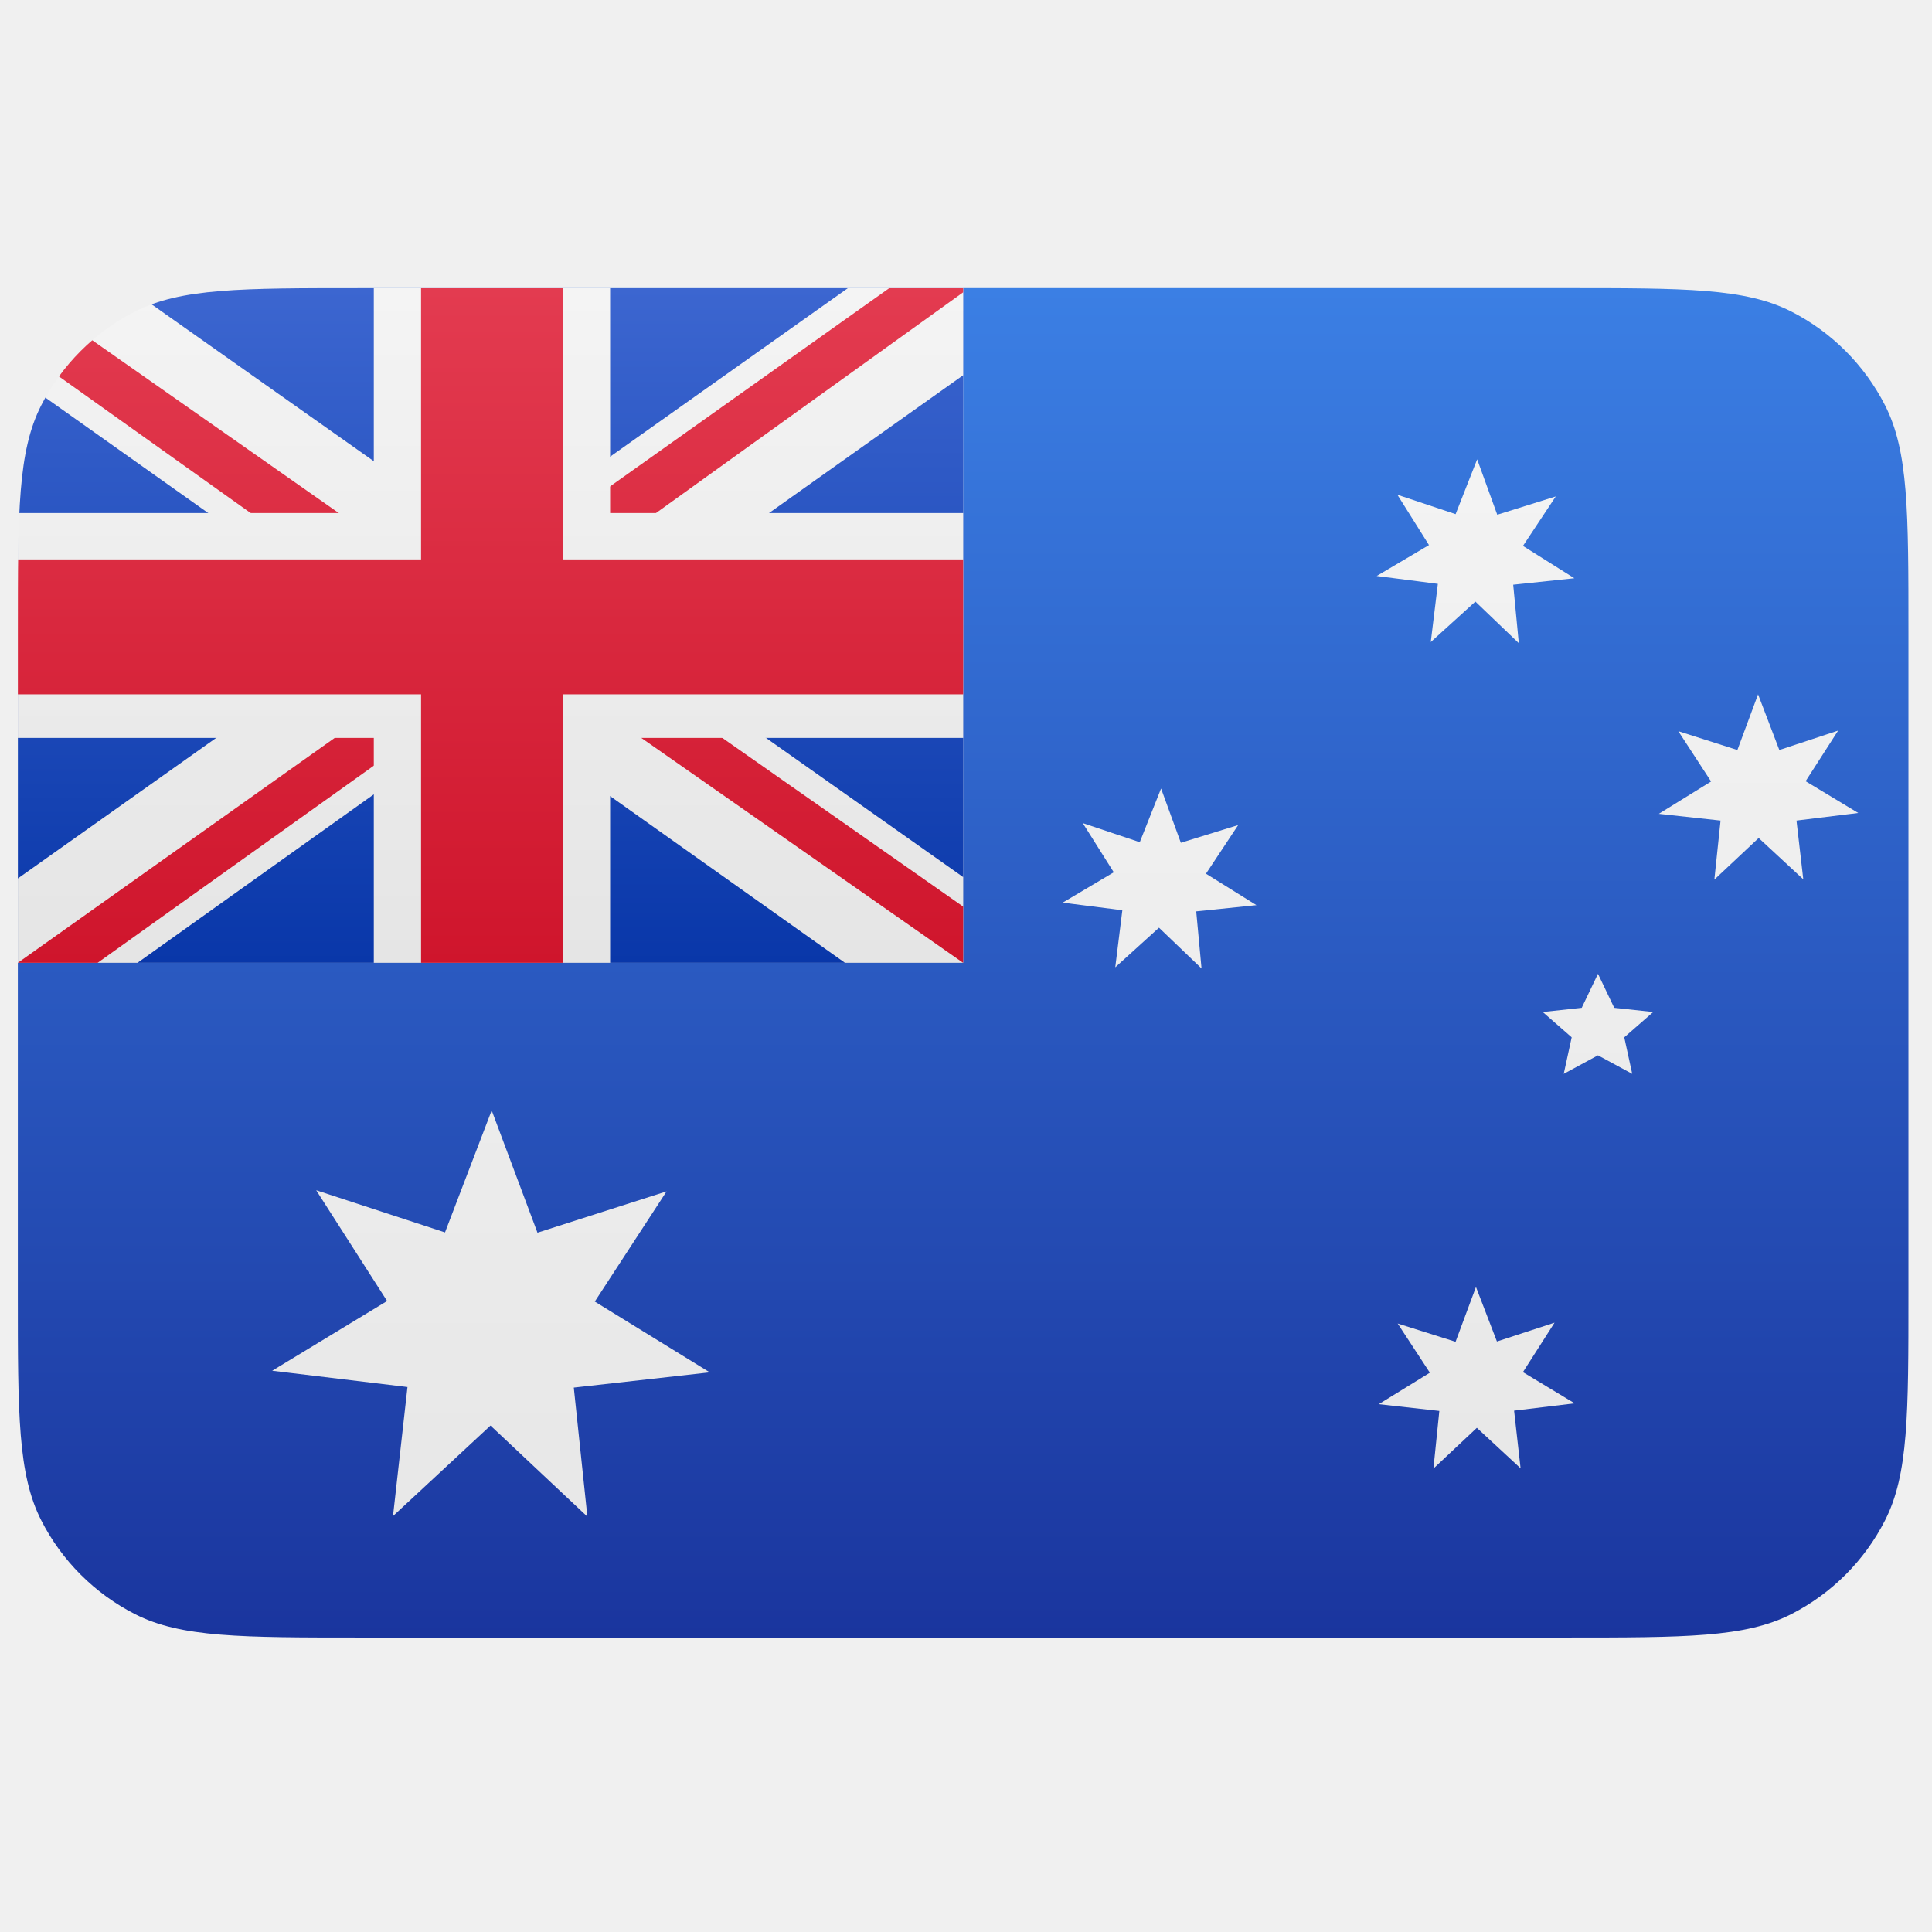
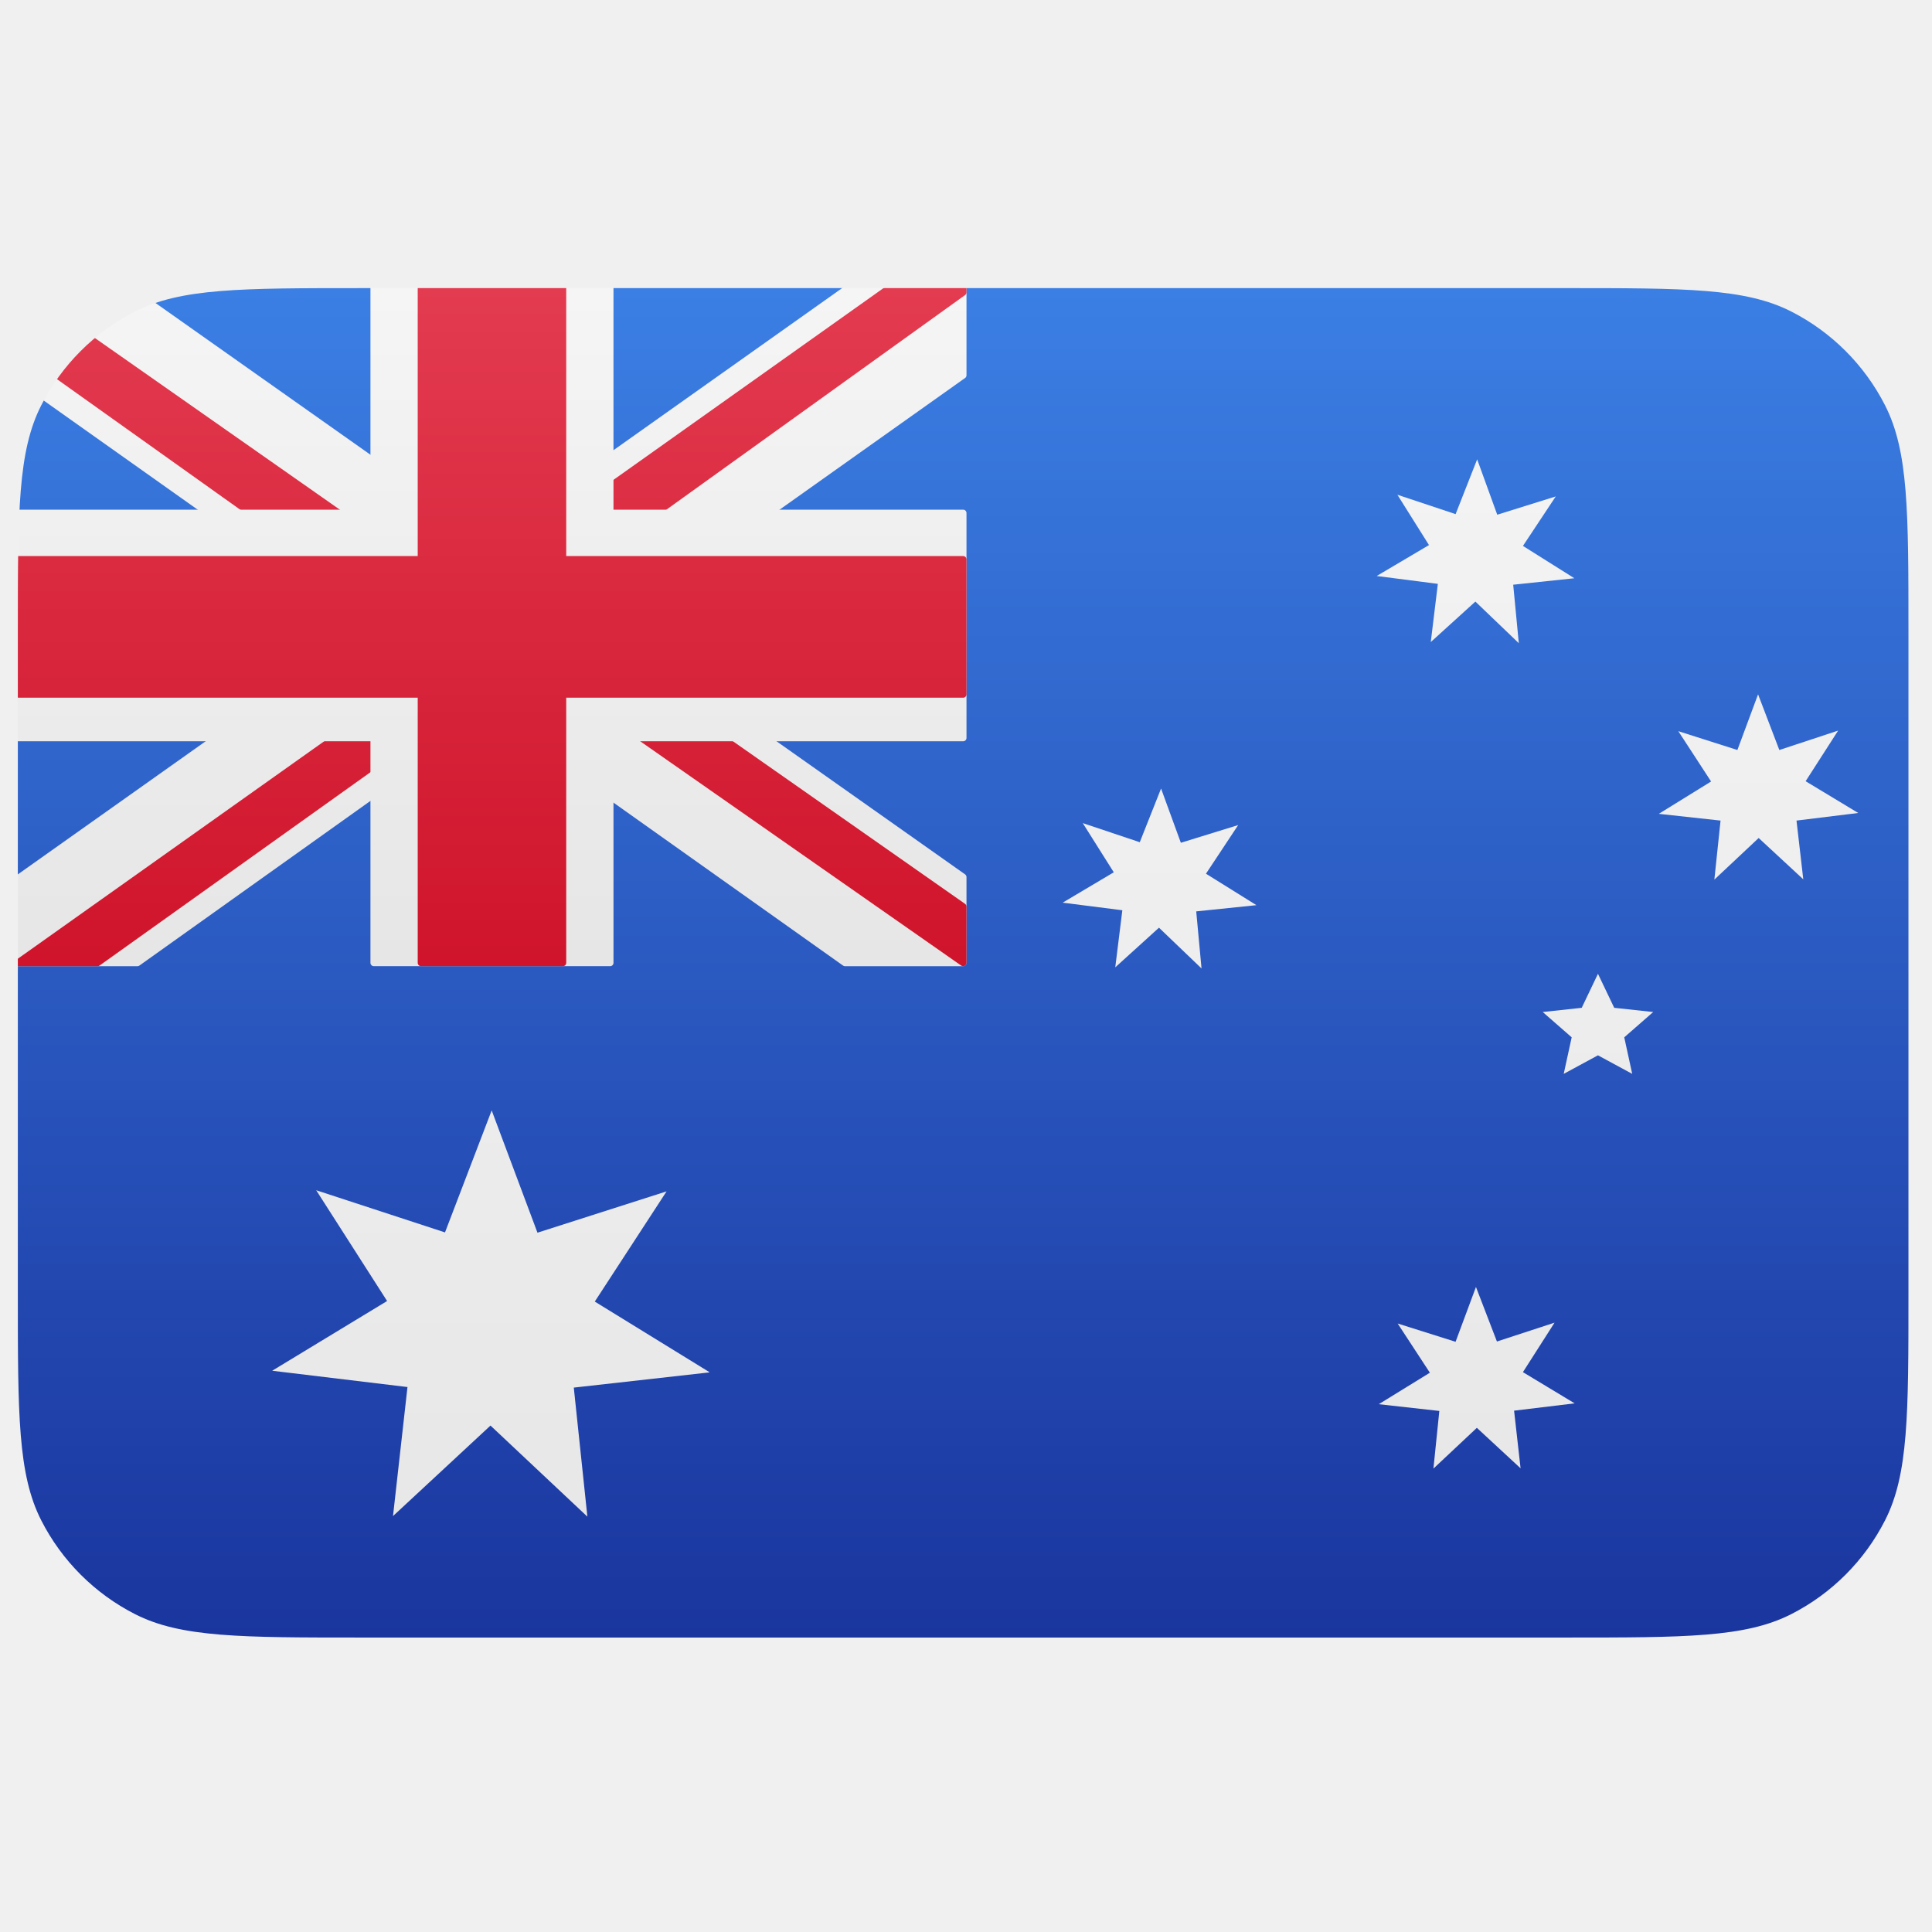
<svg xmlns="http://www.w3.org/2000/svg" viewBox="0 0 144 144" width="144" height="144">
  <defs>
    <mask id="hm-board" maskUnits="userSpaceOnUse" maskContentUnits="userSpaceOnUse" x="0" y="0" width="144" height="144" mask-type="alpha">
      <path d="M 116.645 21.474 c 8.961 0 13.441 0 16.864 1.744 a 16 16 0 0 1 6.992 6.992 c 1.744 3.423 1.744 7.903 1.744 16.864 L 142.245 96.453 c 0 8.961 0 13.441 -1.744 16.864 a 16 16 0 0 1 -6.992 6.992 c -3.423 1.744 -7.903 1.744 -16.864 1.744 L 26.929 122.053 c -8.961 0 -13.441 0 -16.864 -1.744 a 16 16 0 0 1 -6.992 -6.992 c -1.744 -3.423 -1.744 -7.903 -1.744 -16.864 L 1.329 47.075 c 0 -8.961 0 -13.441 1.744 -16.864 a 16 16 0 0 1 6.992 -6.992 c 3.423 -1.744 7.903 -1.744 16.864 -1.744 Z" fill="#FFFFFF" />
    </mask>
    <linearGradient id="hm-white" x1="72" y1="21.474" x2="72" y2="122.053" gradientUnits="userSpaceOnUse">
      <stop stop-color="#F5F5F5" />
      <stop offset="1" stop-color="#E6E6E6" />
    </linearGradient>
    <linearGradient id="hm-blue" x1="72" y1="21.474" x2="72" y2="122.053" gradientUnits="userSpaceOnUse">
      <stop stop-color="#3B7FE4" />
      <stop offset="1" stop-color="#1A359E" />
    </linearGradient>
    <linearGradient id="hm-red" x1="72" y1="21.474" x2="72" y2="71.764" gradientUnits="userSpaceOnUse">
      <stop stop-color="#FF3F3E" />
      <stop offset="1" stop-color="#C00405" />
    </linearGradient>
-     <linearGradient id="hm-canton-gb-white" x1="72" y1="21.474" x2="72" y2="122.053" gradientUnits="userSpaceOnUse">
-       <stop stop-color="#F4F4F4" />
-       <stop offset="1" stop-color="#E5E5E5" />
+     <linearGradient id="hm-canton-white" x1="36.5" y1="21.474" x2="36.5" y2="71.764" gradientUnits="userSpaceOnUse">
+       <stop stop-color="#F5F5F5" />
+       <stop offset="1" stop-color="#E6E6E6" />
    </linearGradient>
-     <linearGradient id="hm-canton-gb-blue" x1="72" y1="21.474" x2="72" y2="122.053" gradientUnits="userSpaceOnUse">
-       <stop stop-color="#3C66D0" />
-       <stop offset="1" stop-color="#0937A9" />
+     <linearGradient id="hm-canton-red" x1="36.5" y1="21.474" x2="36.5" y2="71.764" gradientUnits="userSpaceOnUse">
+       <stop stop-color="#E33B50" />
+       <stop offset="1" stop-color="#CF142B" />
    </linearGradient>
-     <linearGradient id="hm-canton-gb-red" x1="72" y1="21.474" x2="72" y2="122.053" gradientUnits="userSpaceOnUse">
-       <stop stop-color="#E33B50" />
-       <stop offset="1" stop-color="#CF152C" />
-     </linearGradient>
-     <clipPath id="hm-canton-box">
-       <rect x="1.329" y="21.474" width="70.458" height="50.289" />
-     </clipPath>
  </defs>
  <g mask="url(#hm-board)">
    <path d="M1.329 21.474h140.916v100.578h-140.916Z" fill="url(#hm-white)" stroke="url(#hm-white)" stroke-width=".5" stroke-linejoin="round" />
    <path d="M 1.329,21.474 l 140.916,0 l 0,100.578 L 1.329,122.053 z" fill="url(#hm-blue)" stroke="url(#hm-blue)" stroke-width=".5" stroke-linejoin="round" />
    <path d="m 117.365,104.598 l -4.514,0.545 l 0.484,4.296 l -3.259,-3.017 l -3.237,3.038 l 0.44,-4.296 l -4.514,-0.503 l 3.809,-2.347 l -2.4,-3.667 l 4.316,1.362 l 1.519,-4.086 l 1.563,4.065 l 4.294,-1.404 l -2.356,3.688 z m -0.815,-24.558 l 0.594,-2.724 l -2.158,-1.886 l 2.906,-0.314 l 1.211,-2.535 l 1.211,2.535 l 2.906,0.314 l -2.158,1.886 l 0.594,2.724 l -2.554,-1.383 z m -22.921,-12.572 l -4.47,0.461 l 0.396,4.254 l -3.171,-3.038 l -3.259,2.954 l 0.528,-4.254 l -4.448,-0.566 l 3.809,-2.263 l -2.312,-3.667 l 4.25,1.425 L 86.539,58.772 l 1.475,4.044 l 4.272,-1.32 l -2.4,3.625 l 3.765,2.347 Z M 138.502,60.595 l -4.602,0.566 l 0.506,4.379 l -3.325,-3.08 l -3.303,3.101 l 0.462,-4.4 l -4.602,-0.503 l 3.897,-2.41 l -2.444,-3.751 l 4.404,1.404 l 1.541,-4.149 l 1.585,4.149 l 4.382,-1.446 l -2.422,3.772 z m -21.159,-17.496 l -4.558,0.482 l 0.418,4.358 l -3.237,-3.101 l -3.325,3.017 l 0.528,-4.337 l -4.558,-0.587 l 3.897,-2.305 L 104.154,36.876 l 4.338,1.446 l 1.607,-4.086 l 1.497,4.128 l 4.36,-1.362 l -2.444,3.688 z M 52.851,102.293 l -10.084,1.131 l 1.013,9.618 l -7.222,-6.789 l -7.266,6.747 l 1.079,-9.618 l -10.084,-1.215 l 8.565,-5.197 l -5.284,-8.256 l 9.6,3.143 l 3.479,-9.094 l 3.413,9.115 l 9.622,-3.08 l -5.35,8.214 l 8.543,5.259 Z" fill="url(#hm-white)" />
-     <g clip-path="url(#hm-canton-box)">
-       <g transform="matrix(.5 0 0 .5 0.6645 10.73725)">
-         <path d="M1.329 21.474h140.916v100.578h-140.916Z" fill="url(#hm-canton-gb-white)" />
-         <path d="M 1.329,21.474 l 140.916,0 l 0,100.578 L 1.329,122.053 z" fill="url(#hm-canton-gb-blue)" />
-         <path d="m 17.843,21.474 l 53.724,37.926 L 125.071,21.474 l 17.174,0 l 0,12.991 L 89.402,71.973 l 52.844,37.298 l 0,12.782 l -17.615,0 L 71.787,84.545 L 19.164,122.053 L 1.329,122.053 l 0,-12.572 l 52.623,-37.298 L 1.329,34.885 L 1.329,21.474 z" fill="url(#hm-canton-gb-white)" />
-         <path d="m 94.686,80.355 l 47.559,33.316 l 0,8.382 L 82.576,80.355 z m -40.513,4.191 l 1.321,7.334 L 13.219,122.053 L 1.329,122.053 z M 142.245,21.474 l 0,0.629 L 87.42,61.496 l 0.44,-9.22 L 131.236,21.474 z M 1.329,21.474 l 52.623,36.879 l -13.211,0 L 1.329,30.275 z" fill="url(#hm-canton-gb-red)" />
-         <path d="M 54.393,21.474 l 0,100.578 l 35.229,0 L 89.622,21.474 z M 1.329,55.001 l 0,33.526 l 140.916,0 L 142.245,55.001 z" fill="url(#hm-canton-gb-white)" />
-         <path d="M 1.329,61.915 l 0,20.116 l 140.916,0 l 0,-20.116 z M 61.439,21.474 l 0,100.578 l 21.137,0 L 82.576,21.474 z" fill="url(#hm-canton-gb-red)" />
-       </g>
-     </g>
+     <path d="m 9.586,21.474 l 26.862,18.963 L 63.2,21.474 l 8.587,0 l 0,6.496 l -26.422,18.754 l 26.422,18.649 L 71.787,71.764 l -8.807,0 l -26.422,-18.754 L 10.246,71.764 L 1.329,71.764 l 0,-6.286 l 26.312,-18.649 L 1.329,28.18 L 1.329,21.474 z" fill="url(#hm-canton-white)" stroke="url(#hm-canton-white)" stroke-width=".5" stroke-linejoin="round" />
+     <path d="M 48.007,50.915 L 71.787,67.573 l 0,4.191 l -29.835,-20.849 z m -20.257,2.095 l 0.661,3.667 l -21.137,15.087 L 1.329,71.764 z M 71.787,21.474 l 0,0.314 l -27.413,19.697 l 0.22,-4.61 L 66.283,21.474 z M 1.329,21.474 l 26.312,18.439 l -6.605,0 L 1.329,25.875 z" fill="url(#hm-canton-red)" stroke="url(#hm-canton-red)" stroke-width=".5" stroke-linejoin="round" />
+     <path d="M 27.861,21.474 l 0,50.289 l 17.615,0 L 45.475,21.474 z M 1.329,38.238 l 0,16.763 l 70.458,0 L 71.787,38.238 z" fill="url(#hm-canton-white)" stroke="url(#hm-canton-white)" stroke-width=".5" stroke-linejoin="round" />
+     <path d="M 1.329,41.695 l 0,10.058 l 70.458,0 l 0,-10.058 z M 31.384,21.474 l 0,50.289 l 10.569,0 L 41.953,21.474 z" fill="url(#hm-canton-red)" stroke="url(#hm-canton-red)" stroke-width=".5" stroke-linejoin="round" />
  </g>
</svg>
